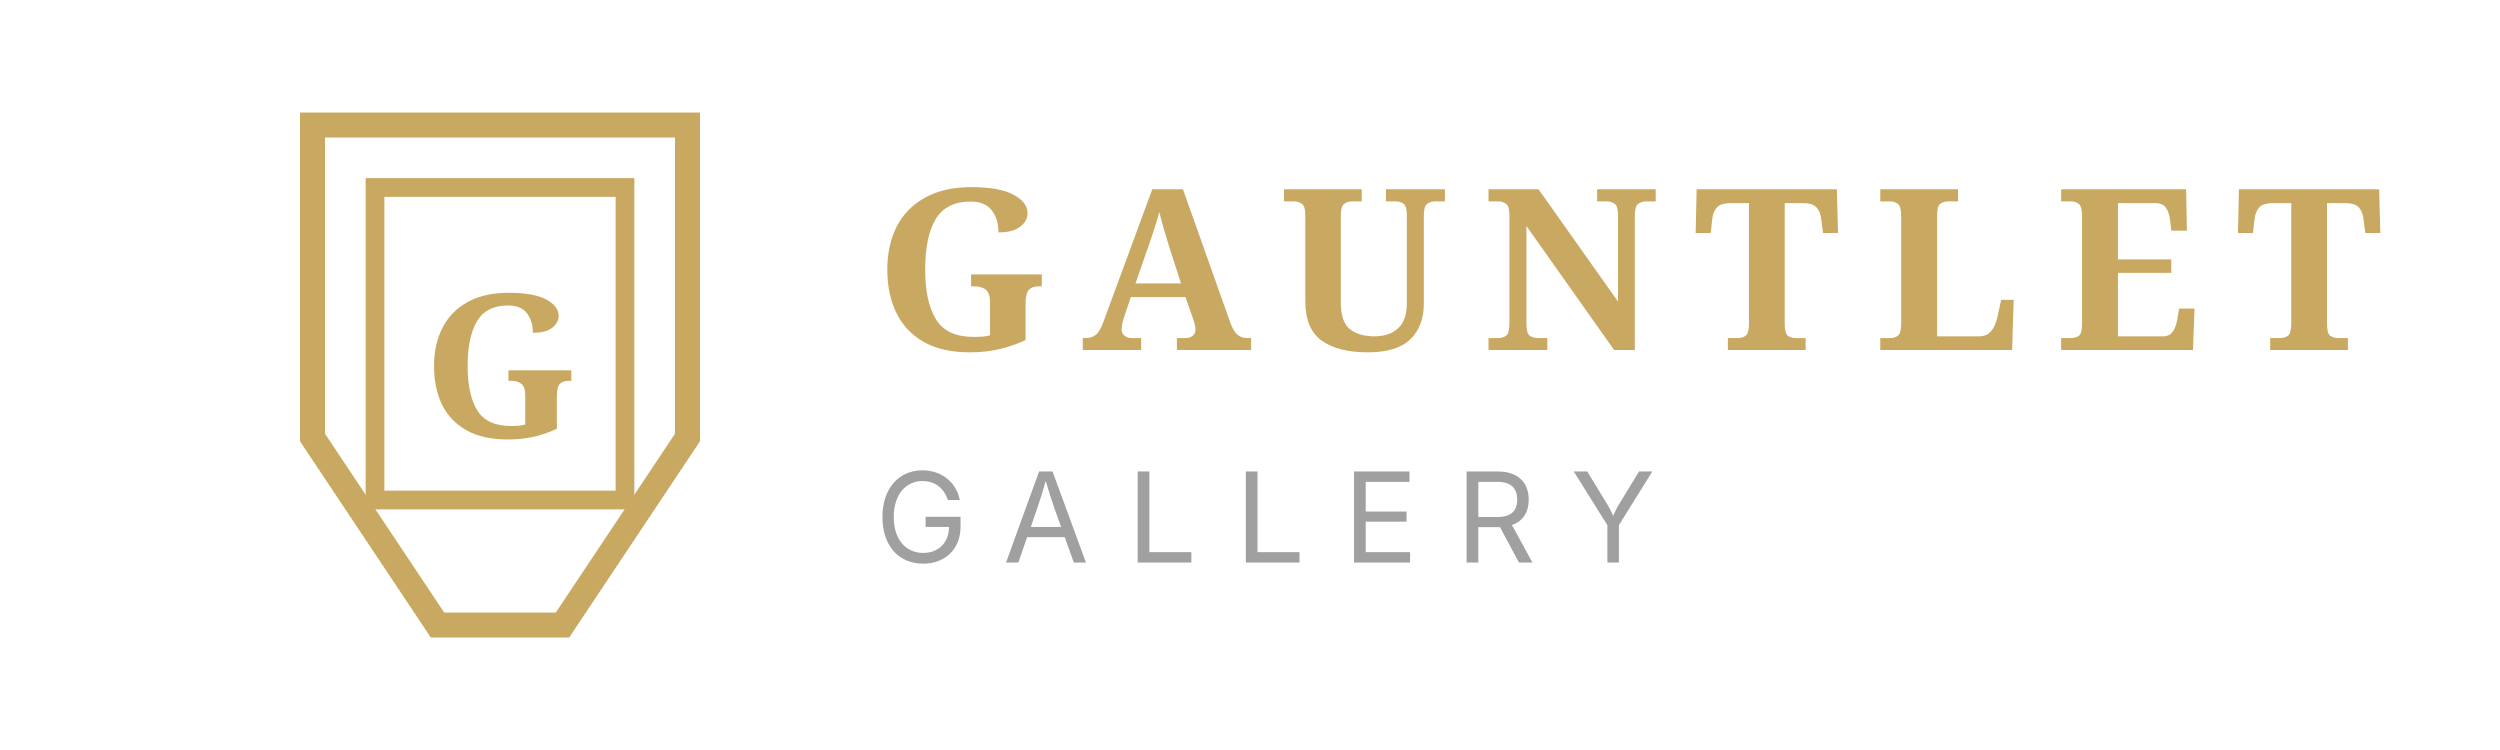
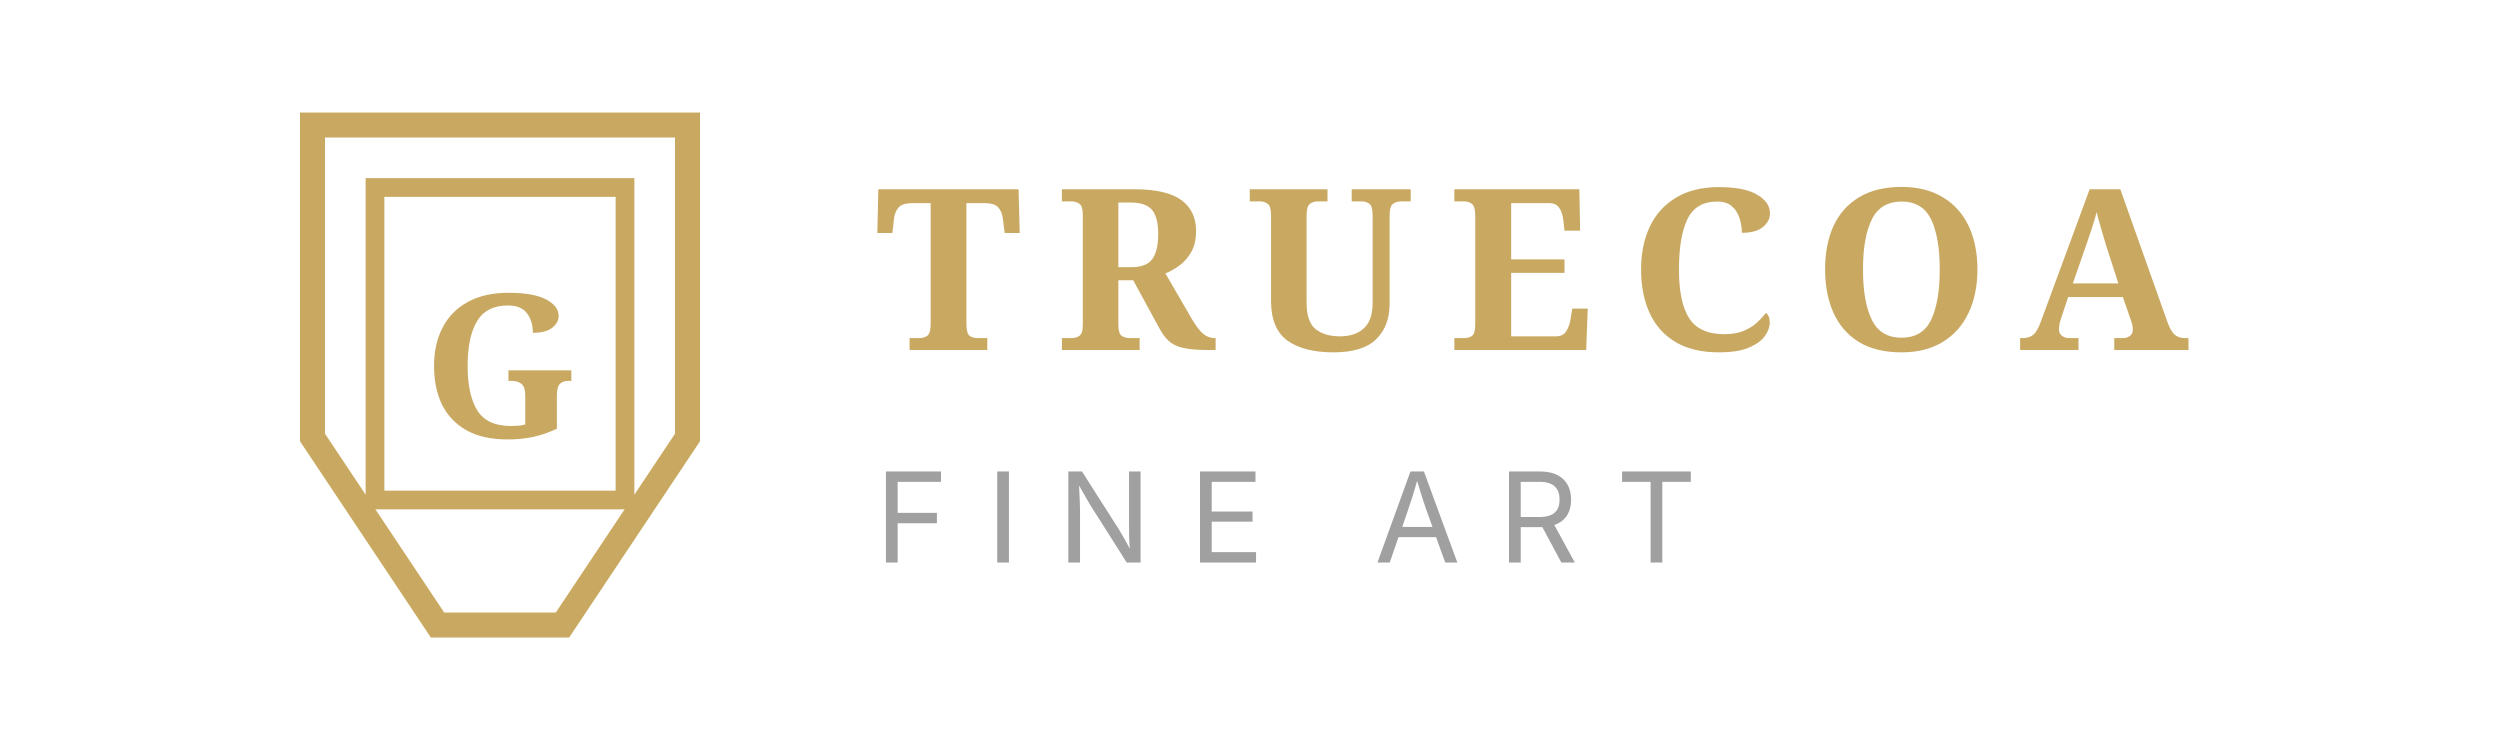
<svg xmlns="http://www.w3.org/2000/svg" viewBox="0 0 200 60">
  <rect width="200" height="60" fill="transparent" />
  <g transform="translate(10, 5)">
    <path d="M25 5 L45 5 L45 30 L35 45 L25 45 L15 30 L15 5 Z" fill="none" stroke="#c9a962" stroke-width="2" />
    <rect x="20" y="10" width="20" height="25" fill="none" stroke="#c9a962" stroke-width="1.5" />
    <text x="30" y="30" font-family="serif" font-size="16" font-weight="bold" fill="#c9a962" text-anchor="middle">G</text>
  </g>
-   <text x="70" y="28" font-family="'Playfair Display', Georgia, serif" font-size="18" font-weight="700" letter-spacing="0.15em" fill="#c9a962">GAUNTLET</text>
-   <text x="70" y="45" font-family="'Inter', Arial, sans-serif" font-size="10" font-weight="400" letter-spacing="0.3em" fill="#a0a0a0">GALLERY</text>
+   <text x="70" y="28" font-family="'Playfair Display', Georgia, serif" font-size="18" font-weight="700" letter-spacing="0.15em" fill="#c9a962">TRUECOA</text>
+   <text x="70" y="45" font-family="'Inter', Arial, sans-serif" font-size="10" font-weight="400" letter-spacing="0.3em" fill="#a0a0a0">FINE ART</text>
</svg>
